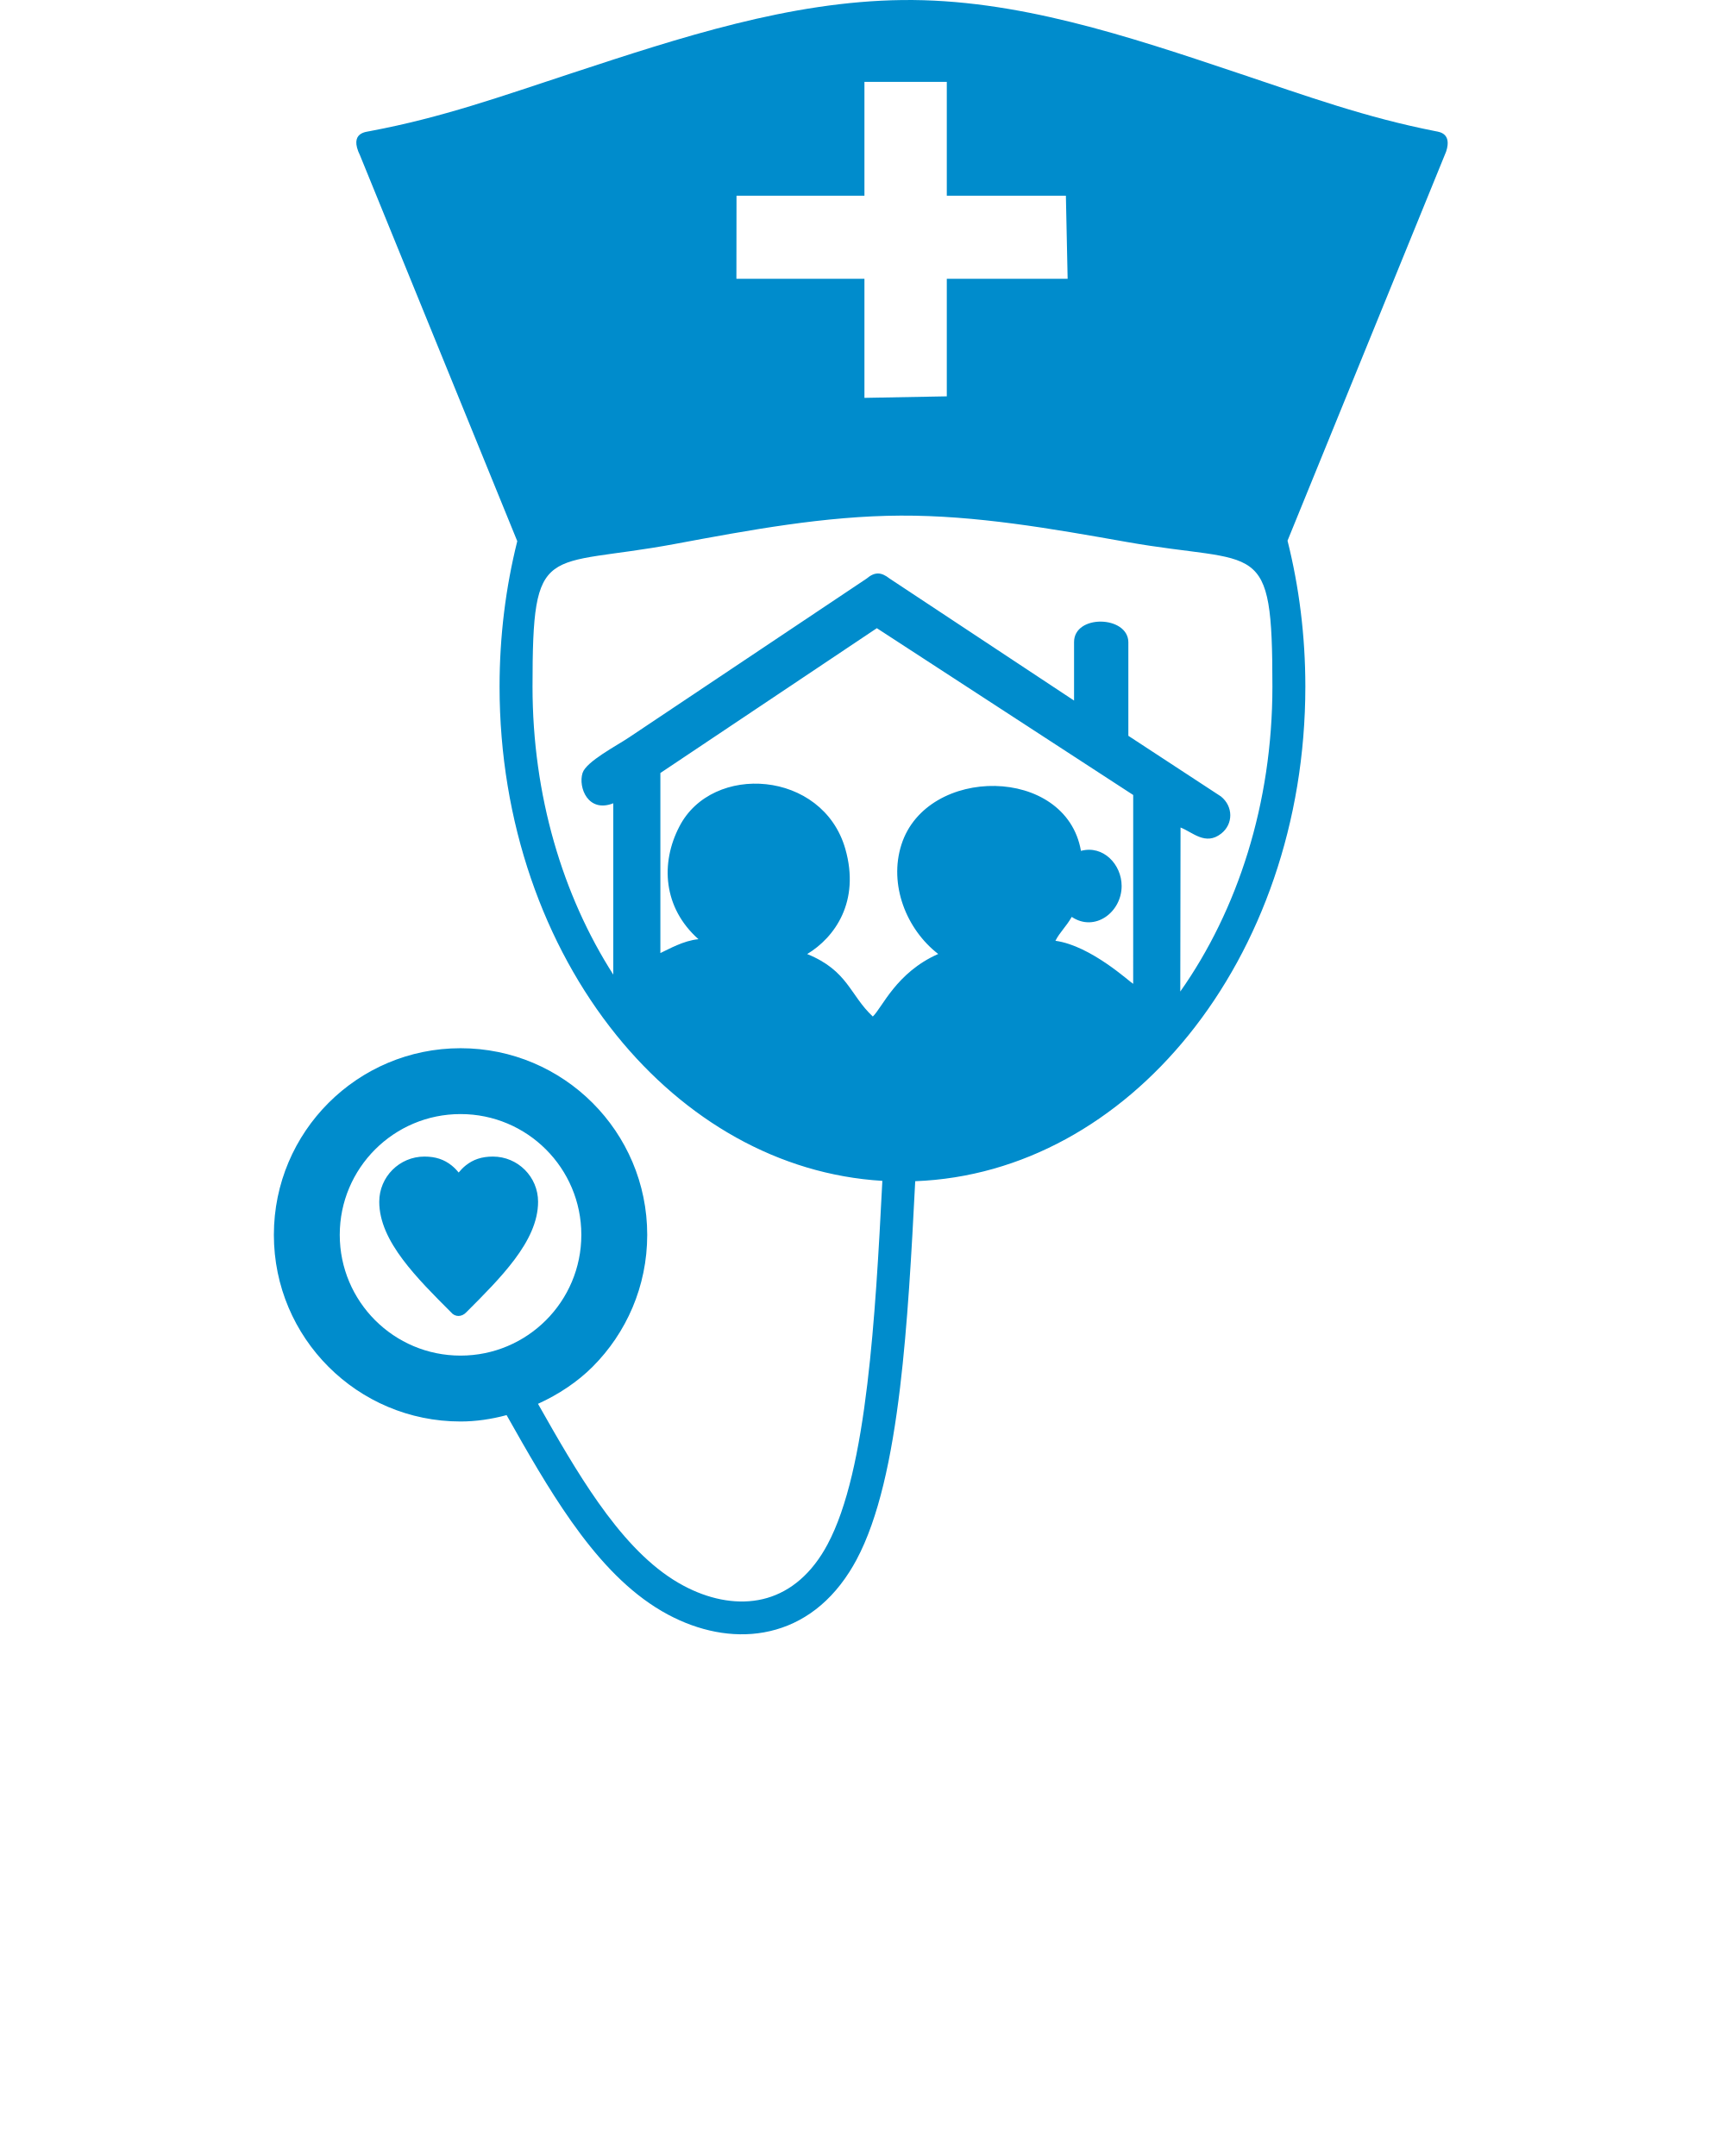
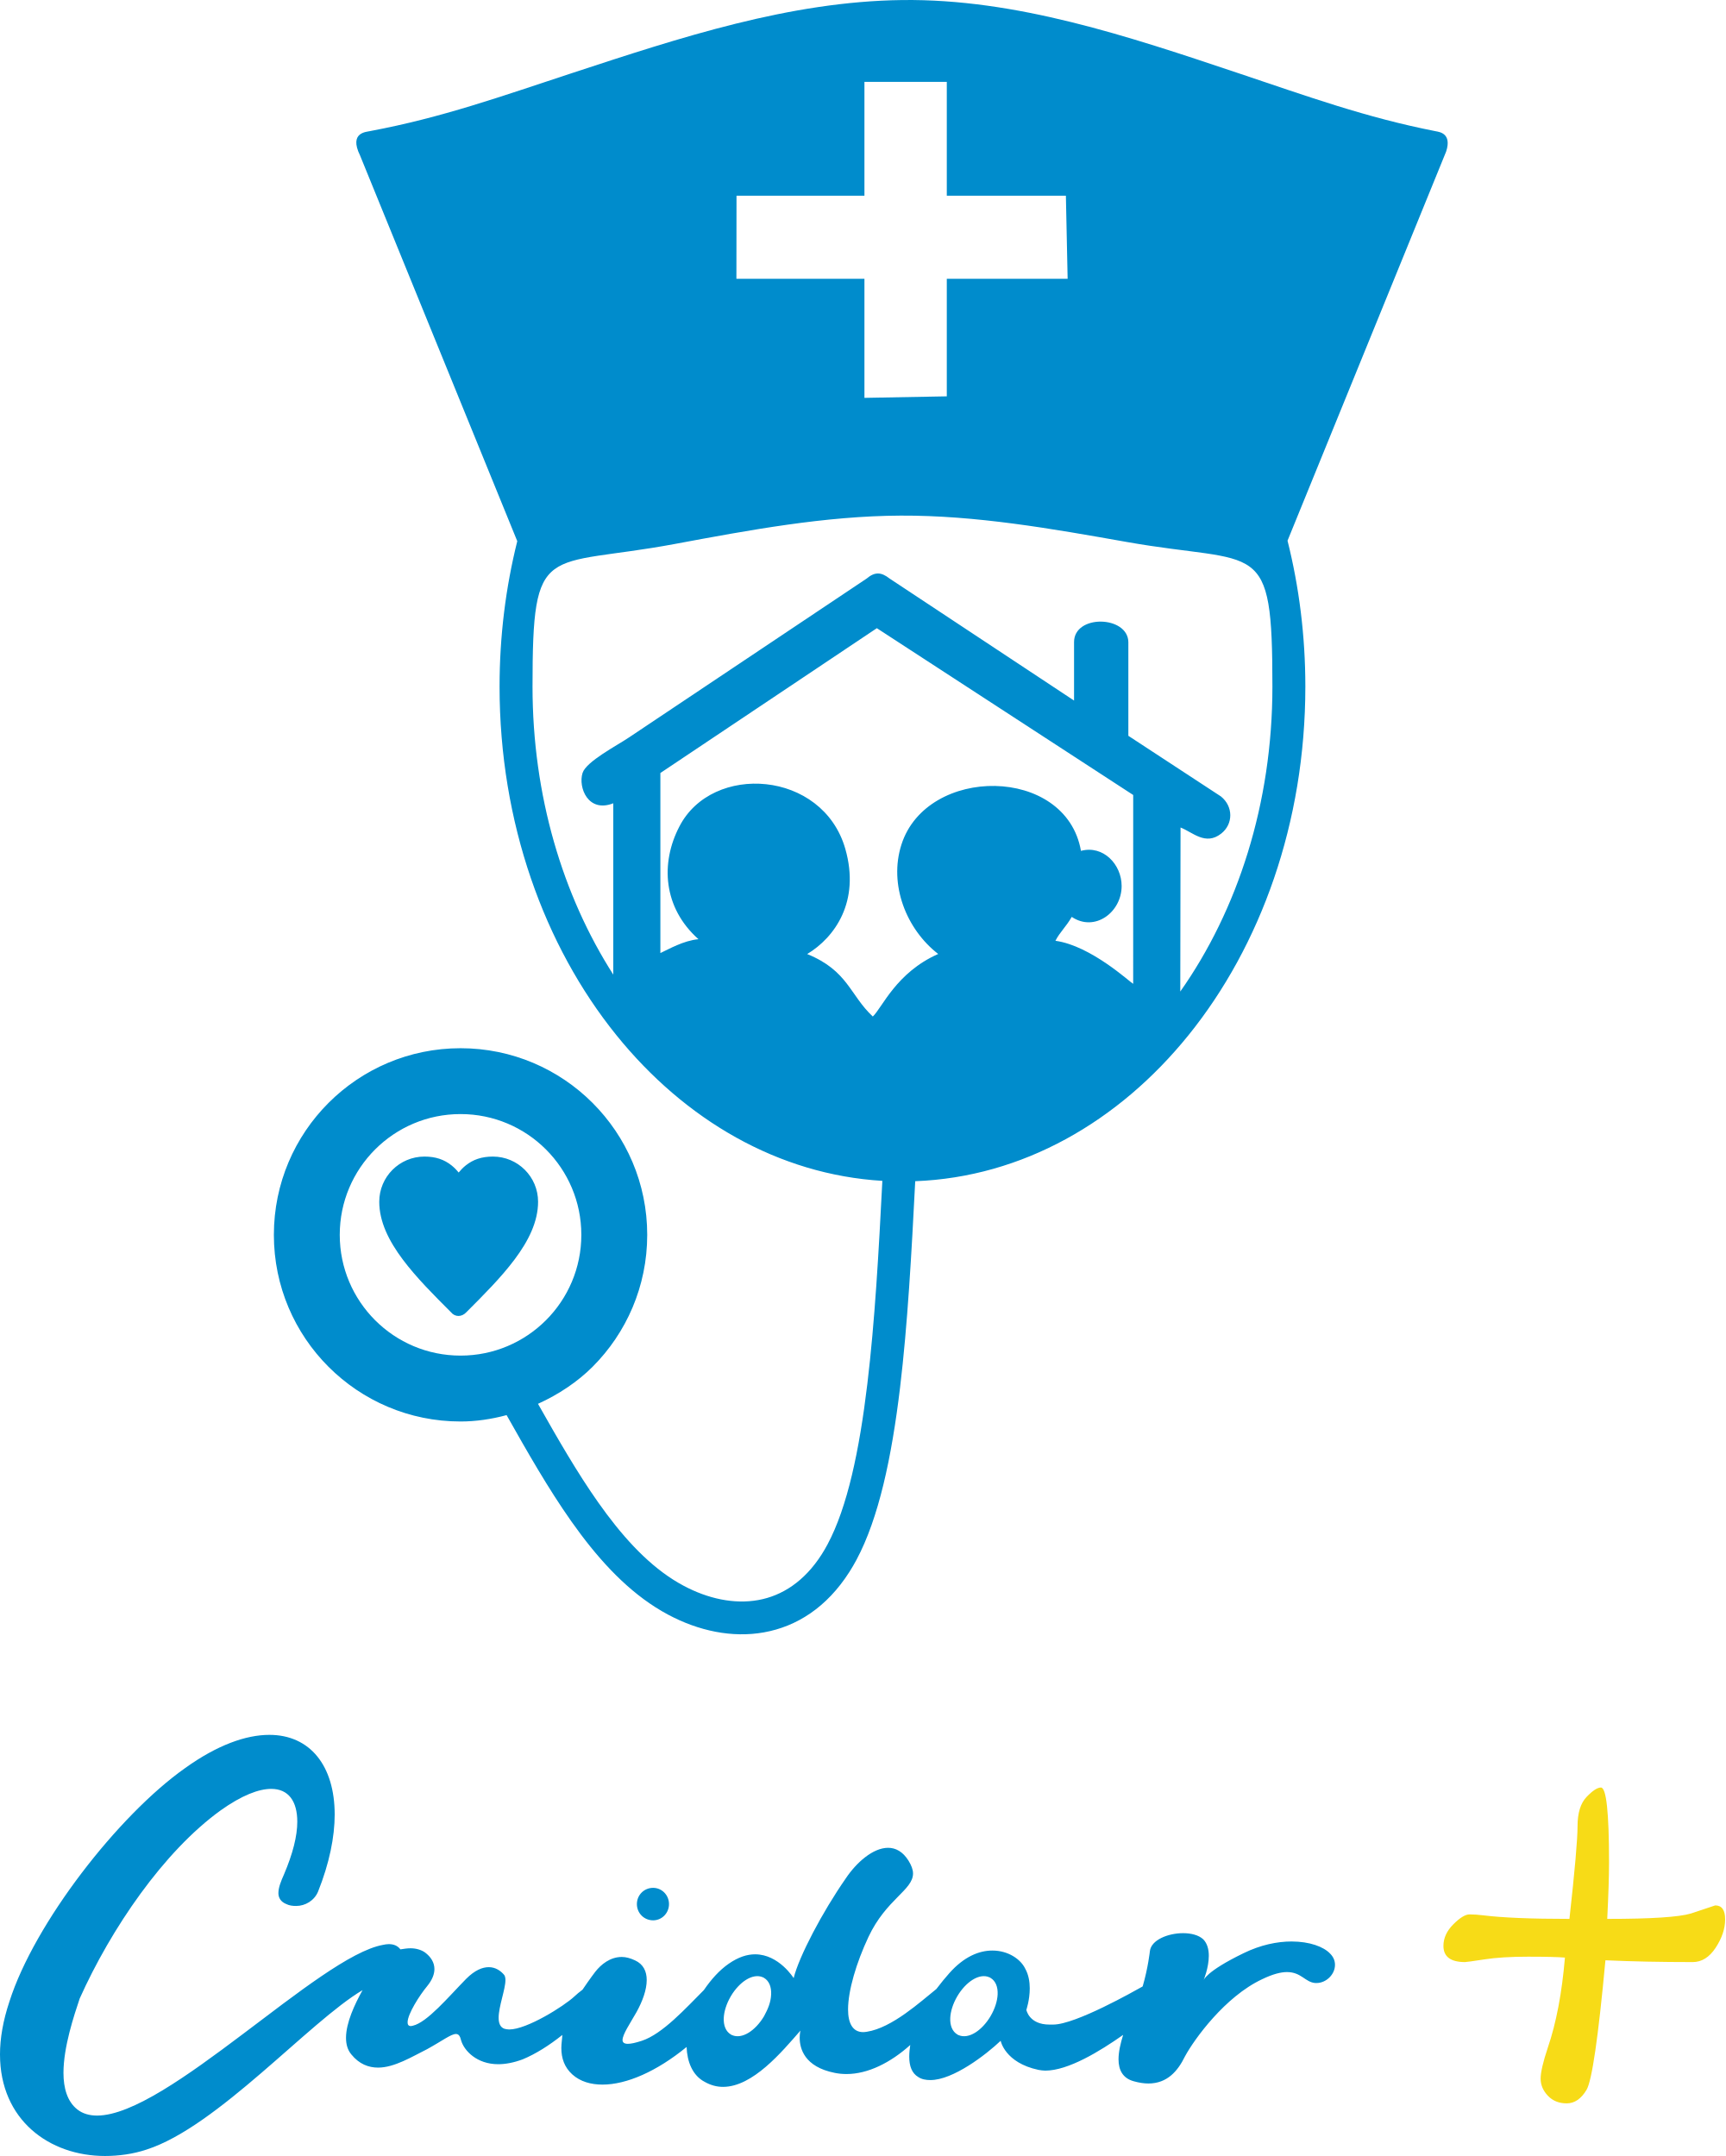
- <svg xmlns="http://www.w3.org/2000/svg" xml:space="preserve" width="40mm" height="50mm" version="1.1" viewBox="0 0 3545.45 4431.82">
+ <svg xmlns="http://www.w3.org/2000/svg" xml:space="preserve" width="40mm" height="50mm" version="1.1" style="shape-rendering:geometricPrecision; text-rendering:geometricPrecision; image-rendering:optimizeQuality; fill-rule:evenodd; clip-rule:evenodd" viewBox="0 0 3545.45 4431.82">
  <defs>
-     <style type="text/css">.fil1{fill:#F7DB17;fill-rule:nonzero}.fil0{fill:#008CCC;fill-rule:nonzero}</style>
+     <style type="text/css">
+    
+     .fil1 {fill:#F7DB17;fill-rule:nonzero}
+     .fil0 {fill:#008CCC;fill-rule:nonzero}
+    
+   </style>
  </defs>
-   <g>
-     <path class="fil0" d="M942.62 2410.21c4.48,-5.5 9.27,-10.34 14.56,-14.58 15.17,-12.12 32.81,-18.21 55.78,-18.21 25.63,0 48.87,10.41 65.67,27.21 16.81,16.8 27.21,40.04 27.21,65.68 0,40.67 -19.42,80.15 -48.54,118.96 -27.71,36.94 -63.22,72.45 -98.71,107.95 -9.65,10.51 -23.58,10.4 -31.92,0 -35.5,-35.5 -71,-71.01 -98.71,-107.95 -29.12,-38.81 -48.53,-78.29 -48.53,-118.96 0,-25.64 10.41,-48.88 27.2,-65.68 16.81,-16.8 40.04,-27.21 65.67,-27.21 22.97,0 40.63,6.09 55.79,18.21 5.27,4.22 10.04,9.06 14.52,14.58zm350.04 -894.34l488.47 -326.63c16.75,-14.09 29.86,-13.57 47.12,0 126.37,83.6 252.74,167.19 379.11,250.81l0 -119.93c-0.29,-57.92 111.05,-55 111.6,0l0 192.39c63.46,41.41 126.79,83.05 190.19,124.58 25.65,20.59 25.62,56.83 0.61,76.44 -32.31,25.36 -58.43,-2.8 -83.55,-12.52l-0.54 337.16c117.9,-167.3 189.35,-386.51 189.35,-626.76 0,-310.33 -26.01,-248.9 -299.67,-297.39 -154.69,-27.41 -309.47,-54.83 -464.41,-54.14 -155.26,0.7 -309.94,29.55 -464.47,58.36 -267.94,49.94 -292.05,-9.78 -292.05,293.17 0,223.95 62.08,429.6 165.98,591.99l0 -352.18c-51.79,20.4 -72.42,-32.65 -63.19,-62.21 7.43,-23.71 70.77,-56.41 95.46,-73.15zm1012.49 305.35c0,53.99 -55.12,95.36 -102.55,63.53 -11.46,20.15 -24.2,30.94 -33.53,49.1 73.63,10.19 154.32,86.15 159.81,88.45l0.04 -388.14 -526.87 -342.88 -444.87 297.69c0,123.37 0,246.75 0,370.12 16.89,-7.8 47.54,-25.7 78.3,-28.5 -72.86,-64.77 -78.3,-156.56 -39.4,-231.3 67.25,-131.74 295.04,-116.22 341.23,45.8 30.82,108.04 -21.58,181.79 -78.4,216.02 84,34.25 87.49,84.15 134.84,128.41 19.26,-17.88 47.82,-90.34 134.43,-128.55 -65.55,-50.67 -101.98,-142.61 -75.56,-224.93 52.19,-162.9 338.33,-162.61 368.94,12.98 45.58,-12.31 83.59,27.72 83.59,72.22zm-1544.15 -1551.84c147.77,-27.75 267.21,-70.69 414.47,-119.1 223.78,-73.58 448.11,-147.35 678.58,-150.19 234.16,-2.91 463.34,73.97 692.18,150.72 142.91,47.93 261.17,90.83 404.65,118.99 6.94,1.43 33.38,4.02 21.24,41.58l-326.03 800.04c23.79,94.84 36.62,195.6 36.62,300 0,279.41 -91.77,532.75 -240.14,716.45 -144.31,178.68 -342.1,291.8 -561.63,300.18 -7.54,148.32 -15.69,295.2 -31.18,424.35 -17.29,144.21 -44,268.74 -89.47,353.79 -4.62,8.65 -9.5,16.98 -14.6,24.99 -46.79,73.42 -108.77,112.23 -175.41,124.22 -65.52,11.8 -134.6,-2.9 -197.18,-36.34 -8.76,-4.68 -17.5,-9.8 -26.15,-15.31 -65.72,-41.89 -121.67,-104.09 -172.7,-176.42 -47.36,-67.12 -90.36,-142.6 -133.11,-218.46 -31.49,8.49 -63.58,13.11 -94.64,13.11 -105.94,0 -201.86,-42.95 -271.29,-112.36 -69.43,-69.43 -112.36,-165.35 -112.36,-271.28 0,-105.94 42.94,-201.86 112.36,-271.28 69.43,-69.44 165.35,-112.37 271.29,-112.37 105.93,0 201.85,42.94 271.28,112.37 69.4,69.42 112.36,165.34 112.36,271.28 0,105.93 -42.96,201.85 -112.36,271.28 -30.74,30.72 -69.67,56.79 -112.11,76.04 40.13,71.11 80.54,141.43 123.85,202.81 46.54,65.96 96.61,122.07 153.67,158.44 7.01,4.46 14.25,8.71 21.65,12.66 49.75,26.58 103.62,38.44 153.54,29.46 48.81,-8.78 94.82,-38.14 130.46,-94.06 4.07,-6.38 8.07,-13.24 11.94,-20.49 40.82,-76.35 65.38,-193.09 81.79,-329.99 15.37,-128.08 23.44,-271.93 30.82,-417.15 -213.51,-12.87 -405.56,-124.86 -546.55,-299.44 -148.36,-183.7 -240.15,-437.04 -240.15,-716.45 0,-104.05 12.74,-204.48 36.38,-299.04 -112.12,-275.13 -211.02,-517.8 -323.14,-792.92 -23.57,-48.12 14.11,-48.31 21.08,-50.06zm361.03 2093.38c-44.91,-44.91 -107,-72.7 -175.54,-72.7 -68.55,0 -130.63,27.79 -175.55,72.7 -44.9,44.91 -72.7,107 -72.7,175.54 0,68.53 27.8,130.62 72.7,175.54 44.93,44.91 107,72.71 175.55,72.71 68.53,0 130.61,-27.8 175.54,-72.71 44.91,-44.92 72.7,-107 72.7,-175.54 0,-68.54 -27.79,-130.62 -72.7,-175.54zm654.54 -2194.45l0 234.02 -262.92 0 -0.21 170.69 263.13 0 0 244.82 169.26 -3.13 0 -241.69 248.33 0 -3.58 -170.69 -244.75 0 0 -234.02 -169.26 0z" />
+   <g id="Layer_x0020_1">
+     <g id="_2719075264800">
+       <g>
+         <path class="fil0" d="M2308.25 4182.9c-5.48,17.53 -9.49,35.03 -9.49,50.18 0,21.73 8.54,38.81 31.06,45.03 10.87,3.1 20.96,4.66 30.28,4.66 38.81,0 60.56,-25.62 75.3,-55.9 19.41,-35.71 82.3,-122.66 158.38,-158.38 22.52,-10.88 38.82,-14.75 51.24,-14.75 29.51,0 37.26,20.96 58.23,22.51l2.33 0c20.18,0 38.04,-17.86 38.04,-37.27 0,-8.54 -3.1,-16.3 -10.09,-23.28 -13.21,-13.98 -41.93,-24.84 -79.2,-24.84 -29.5,0 -63.66,6.98 -98.59,24.07 -78.42,38.03 -82.3,55.89 -82.3,55.89 0,0 10.87,-25.62 10.87,-50.47 0,-13.19 -3.1,-25.62 -11.65,-34.15 -9.32,-8.54 -24.84,-12.43 -41.15,-12.43 -31.05,0 -65.99,13.98 -68.32,37.26 0,0 -3.62,33.77 -14.68,71.71 -0.06,0.5 -0.55,0.76 -1.45,1.27 -14.39,7.93 -136.53,77.65 -182.6,77.65l-7.77 0c-41.92,0 -47.36,-30.28 -47.36,-30.28 0,0 6.99,-20.19 6.99,-44.26 0,-13.2 -2.33,-27.95 -9.32,-40.37 -9.32,-19.42 -34.93,-37.27 -67.54,-37.27 -27.17,0 -58.23,12.43 -88.5,46.59 -8.62,9.61 -16.81,19.79 -26.62,32.53 -32.24,25.68 -90.68,79.69 -142.62,87.79 -2.43,0.38 -5.44,0.78 -7.77,0.78 -21.73,0 -31.05,-18.63 -31.05,-46.58 0,-38.81 17.08,-96.27 41.92,-149.06 36.5,-77.64 91.61,-96.27 91.61,-130.43 0,-7.76 -3.1,-16.3 -9.32,-26.4 -11.65,-18.63 -26.39,-26.4 -41.93,-26.4 -31.06,0 -65.21,30.28 -86.95,62.88 -48.13,69.1 -96.26,160.72 -107.13,204.97 0,0 -30.28,-48.91 -79.19,-48.91 -16.3,0 -34.16,5.42 -54.33,19.4 -19.03,13.25 -35.71,31.76 -51.05,54.15 -36.98,36.95 -84.69,90.15 -127.5,104.22 -13.3,4.37 -22.52,6.22 -28.73,6.22 -7.77,0 -10.87,-3.11 -10.87,-7.76 0,-11.65 15.52,-34.16 28.72,-57.45 12.43,-22.51 20.96,-45.81 20.96,-65.99 0,-17.85 -6.99,-32.61 -24.06,-40.37 -10.1,-4.65 -18.63,-6.98 -27.18,-6.98 -24.06,0 -42.7,15.53 -54.34,30.28 0,0 -11.03,14.22 -26.33,36.95 -6.54,4.86 -11.69,9.22 -17.14,14.29 -20.92,19.45 -97.05,67.54 -133.54,67.54 -3.88,0 -6.98,-0.77 -10.1,-1.55 -8.54,-3.11 -11.64,-11.65 -11.64,-22.51 0,-23.28 13.97,-58.23 13.97,-77.64 0,-3.87 -0.78,-7.76 -2.33,-10.1 -6.98,-8.54 -17.85,-16.3 -31.82,-16.3 -13.21,0 -28.73,6.21 -46.59,24.06 -37.26,38.05 -79.96,89.28 -109.46,96.28 -1.56,0 -2.33,0.77 -3.89,0.77 -5.42,0 -6.98,-3.1 -6.98,-7.76 0,-17.08 24.84,-55.89 40.37,-74.53 10.1,-12.43 14.75,-24.07 14.75,-34.94 0,-13.2 -6.98,-24.84 -19.41,-34.16 -7.76,-5.43 -18.63,-8.54 -29.5,-8.54 -6.67,0 -13.78,1.09 -20.98,2.23 -5.76,-7.48 -13.67,-10.77 -24.05,-10.77 -3.88,0 -7.77,0.77 -11.65,1.54 -131.21,23.29 -444.07,350.91 -587.69,350.91 -15.53,0 -29.5,-3.88 -40.37,-12.42 -20.96,-16.3 -28.72,-44.25 -28.72,-75.31 0,-53.57 21.72,-118 33.37,-152.94 64.45,-143.63 172.36,-302 289.58,-386.63 43.48,-31.04 78.42,-44.25 104.03,-44.25 35.71,0 53.57,25.62 53.57,67.54 0,29.51 -9.32,65.99 -27.18,107.91 -6.21,13.98 -11.65,27.17 -11.65,38.81 0,9.32 4.65,17.86 16.3,22.52 6.21,3.11 13.21,3.88 20.19,3.88 18.63,0 37.26,-10.87 45.02,-29.5 23.29,-58.23 34.17,-112.58 34.17,-158.38 0,-100.15 -50.47,-163.82 -134.31,-163.82 -48.13,0 -107.13,20.96 -173.12,68.32 -137.42,97.04 -309.77,319.08 -361.01,479.79 -13.2,39.59 -19.4,76.08 -19.4,108.69 0,135.08 101.7,208.85 215.82,208.85 27.95,0 57.45,-3.89 85.39,-13.21 145.27,-46.59 334.66,-263.11 443.94,-327.72 -16.17,28.98 -34.02,67.09 -34.02,97.92 0,13.2 3.09,24.84 10.86,34.16 16.31,20.19 35.72,27.18 55.12,27.18 33.38,0 69.87,-22.52 100.93,-38.04 31.05,-17.09 48.91,-31.06 59.01,-31.06 5.42,0 8.54,3.89 10.86,13.97 6.21,20.19 31.83,48.15 76.09,48.15 14.75,0 31.84,-3.11 50.47,-10.1 26.5,-11 54.65,-28.77 81.21,-50.05 -0.24,7.84 -2.02,17.43 -2.02,26.76 0,20.96 6.2,39.59 22.5,54.35 16.31,14.74 38.04,20.95 62.11,20.95 49.28,0 111.35,-26.97 172.82,-77.34 1.07,29.99 11.95,58.71 37.56,71.91 12.42,6.98 24.84,10.1 37.27,10.1 61.32,0 121.1,-72.2 159.14,-115.68 0,0 -1.54,6.21 -1.54,14.75 0,21.74 9.32,59.78 72.19,72.2 7.77,1.55 15.53,2.33 24.07,2.33 44.04,0 90.49,-23.36 130.94,-59.71 -1.05,7.23 -2.07,15.98 -2.07,23.99 0,19.41 5.42,34.17 18.63,41.93 6.98,4.65 15.52,6.21 24.84,6.21 46.59,0 114.13,-52.01 144.41,-80.75 0,0 8.54,45.04 77.64,59.79 4.65,0.77 9.32,1.55 13.97,1.55 47.29,0 112.29,-39.82 160.1,-73.46zm-774.81 -113.33c11.97,-7.43 24.22,-9.64 34.28,-5.13l0.34 0 2.19 1.29c10.46,6.15 15.27,18.68 14.59,33.96 -0.75,16.82 -6.8,30.23 -14.6,44.79 -8.91,15.01 -20.24,26.77 -31.4,33.7 -11.97,7.43 -24.22,9.64 -34.28,5.13l-0.32 0 -2.21 -1.29c-10.46,-6.16 -15.27,-18.68 -14.59,-33.96 0.6,-13.28 5.44,-29.11 14.32,-44.28l0.27 -0.51c8.91,-15 20.24,-26.77 31.4,-33.7zm465.48 0c11.97,-7.43 24.22,-9.64 34.28,-5.13l0.33 0 2.19 1.29c10.47,6.15 15.28,18.68 14.59,33.96 -0.59,13.28 -5.43,29.1 -14.32,44.27l-0.27 0.51c-8.9,15.01 -20.24,26.77 -31.4,33.7 -11.97,7.43 -24.22,9.64 -34.28,5.13l-0.32 0 -2.2 -1.29c-10.47,-6.16 -15.28,-18.68 -14.59,-33.96 0.59,-13.28 5.43,-29.11 14.32,-44.28l0.27 -0.51c8.9,-15 20.24,-26.77 31.4,-33.7zm-656.62 -188.96c-18.63,0 -33.38,14.76 -33.38,33.39 0,18.63 14.75,33.39 33.38,33.39 17.86,0 32.61,-14.76 32.61,-33.39 0,-18.63 -14.75,-33.39 -32.61,-33.39z" />
+         <path class="fil1" d="M3260.6 4295.88c-11.1,18.5 -24.64,27.74 -40.68,27.74 -16.03,0 -28.99,-5.25 -38.85,-15.73 -9.87,-10.46 -14.81,-22.19 -14.81,-35.13 0,-12.96 4.94,-34.23 14.81,-63.81 17.27,-50.58 28.98,-112.23 35.14,-184.98 -14.79,-1.24 -40.07,-1.85 -75.83,-1.85 -35.76,0 -65.67,1.85 -89.7,5.55 -24.06,3.71 -37.32,5.55 -39.78,5.55 -29.59,0 -44.4,-11.1 -44.4,-33.3 0,-16.03 6.8,-30.82 20.36,-44.39 13.57,-13.56 24.67,-20.34 33.3,-20.34 8.62,0 17.87,0.61 27.74,1.86 39.45,4.92 98.63,7.38 177.57,7.38 11.1,-99.88 16.65,-163.38 16.65,-190.5 0,-27.13 6.16,-47.16 18.48,-60.12 12.35,-12.96 22.19,-19.42 29.6,-19.42 11.1,0 16.65,51.16 16.65,153.51 0,28.36 -1.22,67.2 -3.7,116.53 90.01,0 147.35,-3.69 172.02,-11.1l49.94 -16.65c13.57,0 20.34,9.56 20.34,28.68 0,19.09 -6.47,38.51 -19.42,58.26 -12.96,19.73 -28.67,29.59 -47.16,29.59 -65.34,0 -125.16,-1.22 -179.43,-3.7 -14.78,159.07 -27.74,247.85 -38.84,266.35z" />
+       </g>
+       <path class="fil0" d="M942.62 2410.21c4.48,-5.5 9.27,-10.34 14.56,-14.58 15.17,-12.12 32.81,-18.21 55.78,-18.21 25.63,0 48.87,10.41 65.67,27.21 16.81,16.8 27.21,40.04 27.21,65.68 0,40.67 -19.42,80.15 -48.54,118.96 -27.71,36.94 -63.22,72.45 -98.71,107.95 -9.65,10.51 -23.58,10.4 -31.92,0 -35.5,-35.5 -71,-71.01 -98.71,-107.95 -29.12,-38.81 -48.53,-78.29 -48.53,-118.96 0,-25.64 10.41,-48.88 27.2,-65.68 16.81,-16.8 40.04,-27.21 65.67,-27.21 22.97,0 40.63,6.09 55.79,18.21 5.27,4.22 10.04,9.06 14.52,14.58zm350.04 -894.34l488.47 -326.63c16.75,-14.09 29.86,-13.57 47.12,0 126.37,83.6 252.74,167.19 379.11,250.81l0 -119.93c-0.29,-57.92 111.05,-55 111.6,0l0 192.39c63.46,41.41 126.79,83.05 190.19,124.58 25.65,20.59 25.62,56.83 0.61,76.44 -32.31,25.36 -58.43,-2.8 -83.55,-12.52l-0.54 337.16c117.9,-167.3 189.35,-386.51 189.35,-626.76 0,-310.33 -26.01,-248.9 -299.67,-297.39 -154.69,-27.41 -309.47,-54.83 -464.41,-54.14 -155.26,0.7 -309.94,29.55 -464.47,58.36 -267.94,49.94 -292.05,-9.78 -292.05,293.17 0,223.95 62.08,429.6 165.98,591.99l0 -352.18c-51.79,20.4 -72.42,-32.65 -63.19,-62.21 7.43,-23.71 70.77,-56.41 95.46,-73.15zm1012.49 305.35c0,53.99 -55.12,95.36 -102.55,63.53 -11.46,20.15 -24.2,30.94 -33.53,49.1 73.63,10.19 154.32,86.15 159.81,88.45l0.04 -388.14 -526.87 -342.88 -444.87 297.69c0,123.37 0,246.75 0,370.12 16.89,-7.8 47.54,-25.7 78.3,-28.5 -72.86,-64.77 -78.3,-156.56 -39.4,-231.3 67.25,-131.74 295.04,-116.22 341.23,45.8 30.82,108.04 -21.58,181.79 -78.4,216.02 84,34.25 87.49,84.15 134.84,128.41 19.26,-17.88 47.82,-90.34 134.43,-128.55 -65.55,-50.67 -101.98,-142.61 -75.56,-224.93 52.19,-162.9 338.33,-162.61 368.94,12.98 45.58,-12.31 83.59,27.72 83.59,72.22zm-1544.15 -1551.84c147.77,-27.75 267.21,-70.69 414.47,-119.1 223.78,-73.58 448.11,-147.35 678.58,-150.19 234.16,-2.91 463.34,73.97 692.18,150.72 142.91,47.93 261.17,90.83 404.65,118.99 6.94,1.43 33.38,4.02 21.24,41.58l-326.03 800.04c23.79,94.84 36.62,195.6 36.62,300 0,279.41 -91.77,532.75 -240.14,716.45 -144.31,178.68 -342.1,291.8 -561.63,300.18 -7.54,148.32 -15.69,295.2 -31.18,424.35 -17.29,144.21 -44,268.74 -89.47,353.79 -4.62,8.65 -9.5,16.98 -14.6,24.99 -46.79,73.42 -108.77,112.23 -175.41,124.22 -65.52,11.8 -134.6,-2.9 -197.18,-36.34 -8.76,-4.68 -17.5,-9.8 -26.15,-15.31 -65.72,-41.89 -121.67,-104.09 -172.7,-176.42 -47.36,-67.12 -90.36,-142.6 -133.11,-218.46 -31.49,8.49 -63.58,13.11 -94.64,13.11 -105.94,0 -201.86,-42.95 -271.29,-112.36 -69.43,-69.43 -112.36,-165.35 -112.36,-271.28 0,-105.94 42.94,-201.86 112.36,-271.28 69.43,-69.44 165.35,-112.37 271.29,-112.37 105.93,0 201.85,42.94 271.28,112.37 69.4,69.42 112.36,165.34 112.36,271.28 0,105.93 -42.96,201.85 -112.36,271.28 -30.74,30.72 -69.67,56.79 -112.11,76.04 40.13,71.11 80.54,141.43 123.85,202.81 46.54,65.96 96.61,122.07 153.67,158.44 7.01,4.46 14.25,8.71 21.65,12.66 49.75,26.58 103.62,38.44 153.54,29.46 48.81,-8.78 94.82,-38.14 130.46,-94.06 4.07,-6.38 8.07,-13.24 11.94,-20.49 40.82,-76.35 65.38,-193.09 81.79,-329.99 15.37,-128.08 23.44,-271.93 30.82,-417.15 -213.51,-12.87 -405.56,-124.86 -546.55,-299.44 -148.36,-183.7 -240.15,-437.04 -240.15,-716.45 0,-104.05 12.74,-204.48 36.38,-299.04 -112.12,-275.13 -211.02,-517.8 -323.14,-792.92 -23.57,-48.12 14.11,-48.31 21.08,-50.06zm361.03 2093.38c-44.91,-44.91 -107,-72.7 -175.54,-72.7 -68.55,0 -130.63,27.79 -175.55,72.7 -44.9,44.91 -72.7,107 -72.7,175.54 0,68.53 27.8,130.62 72.7,175.54 44.93,44.91 107,72.71 175.55,72.71 68.53,0 130.61,-27.8 175.54,-72.71 44.91,-44.92 72.7,-107 72.7,-175.54 0,-68.54 -27.79,-130.62 -72.7,-175.54zm654.54 -2194.45l0 234.02 -262.92 0 -0.21 170.69 263.13 0 0 244.82 169.26 -3.13 0 -241.69 248.33 0 -3.58 -170.69 -244.75 0 0 -234.02 -169.26 0z" />
+     </g>
  </g>
</svg>
